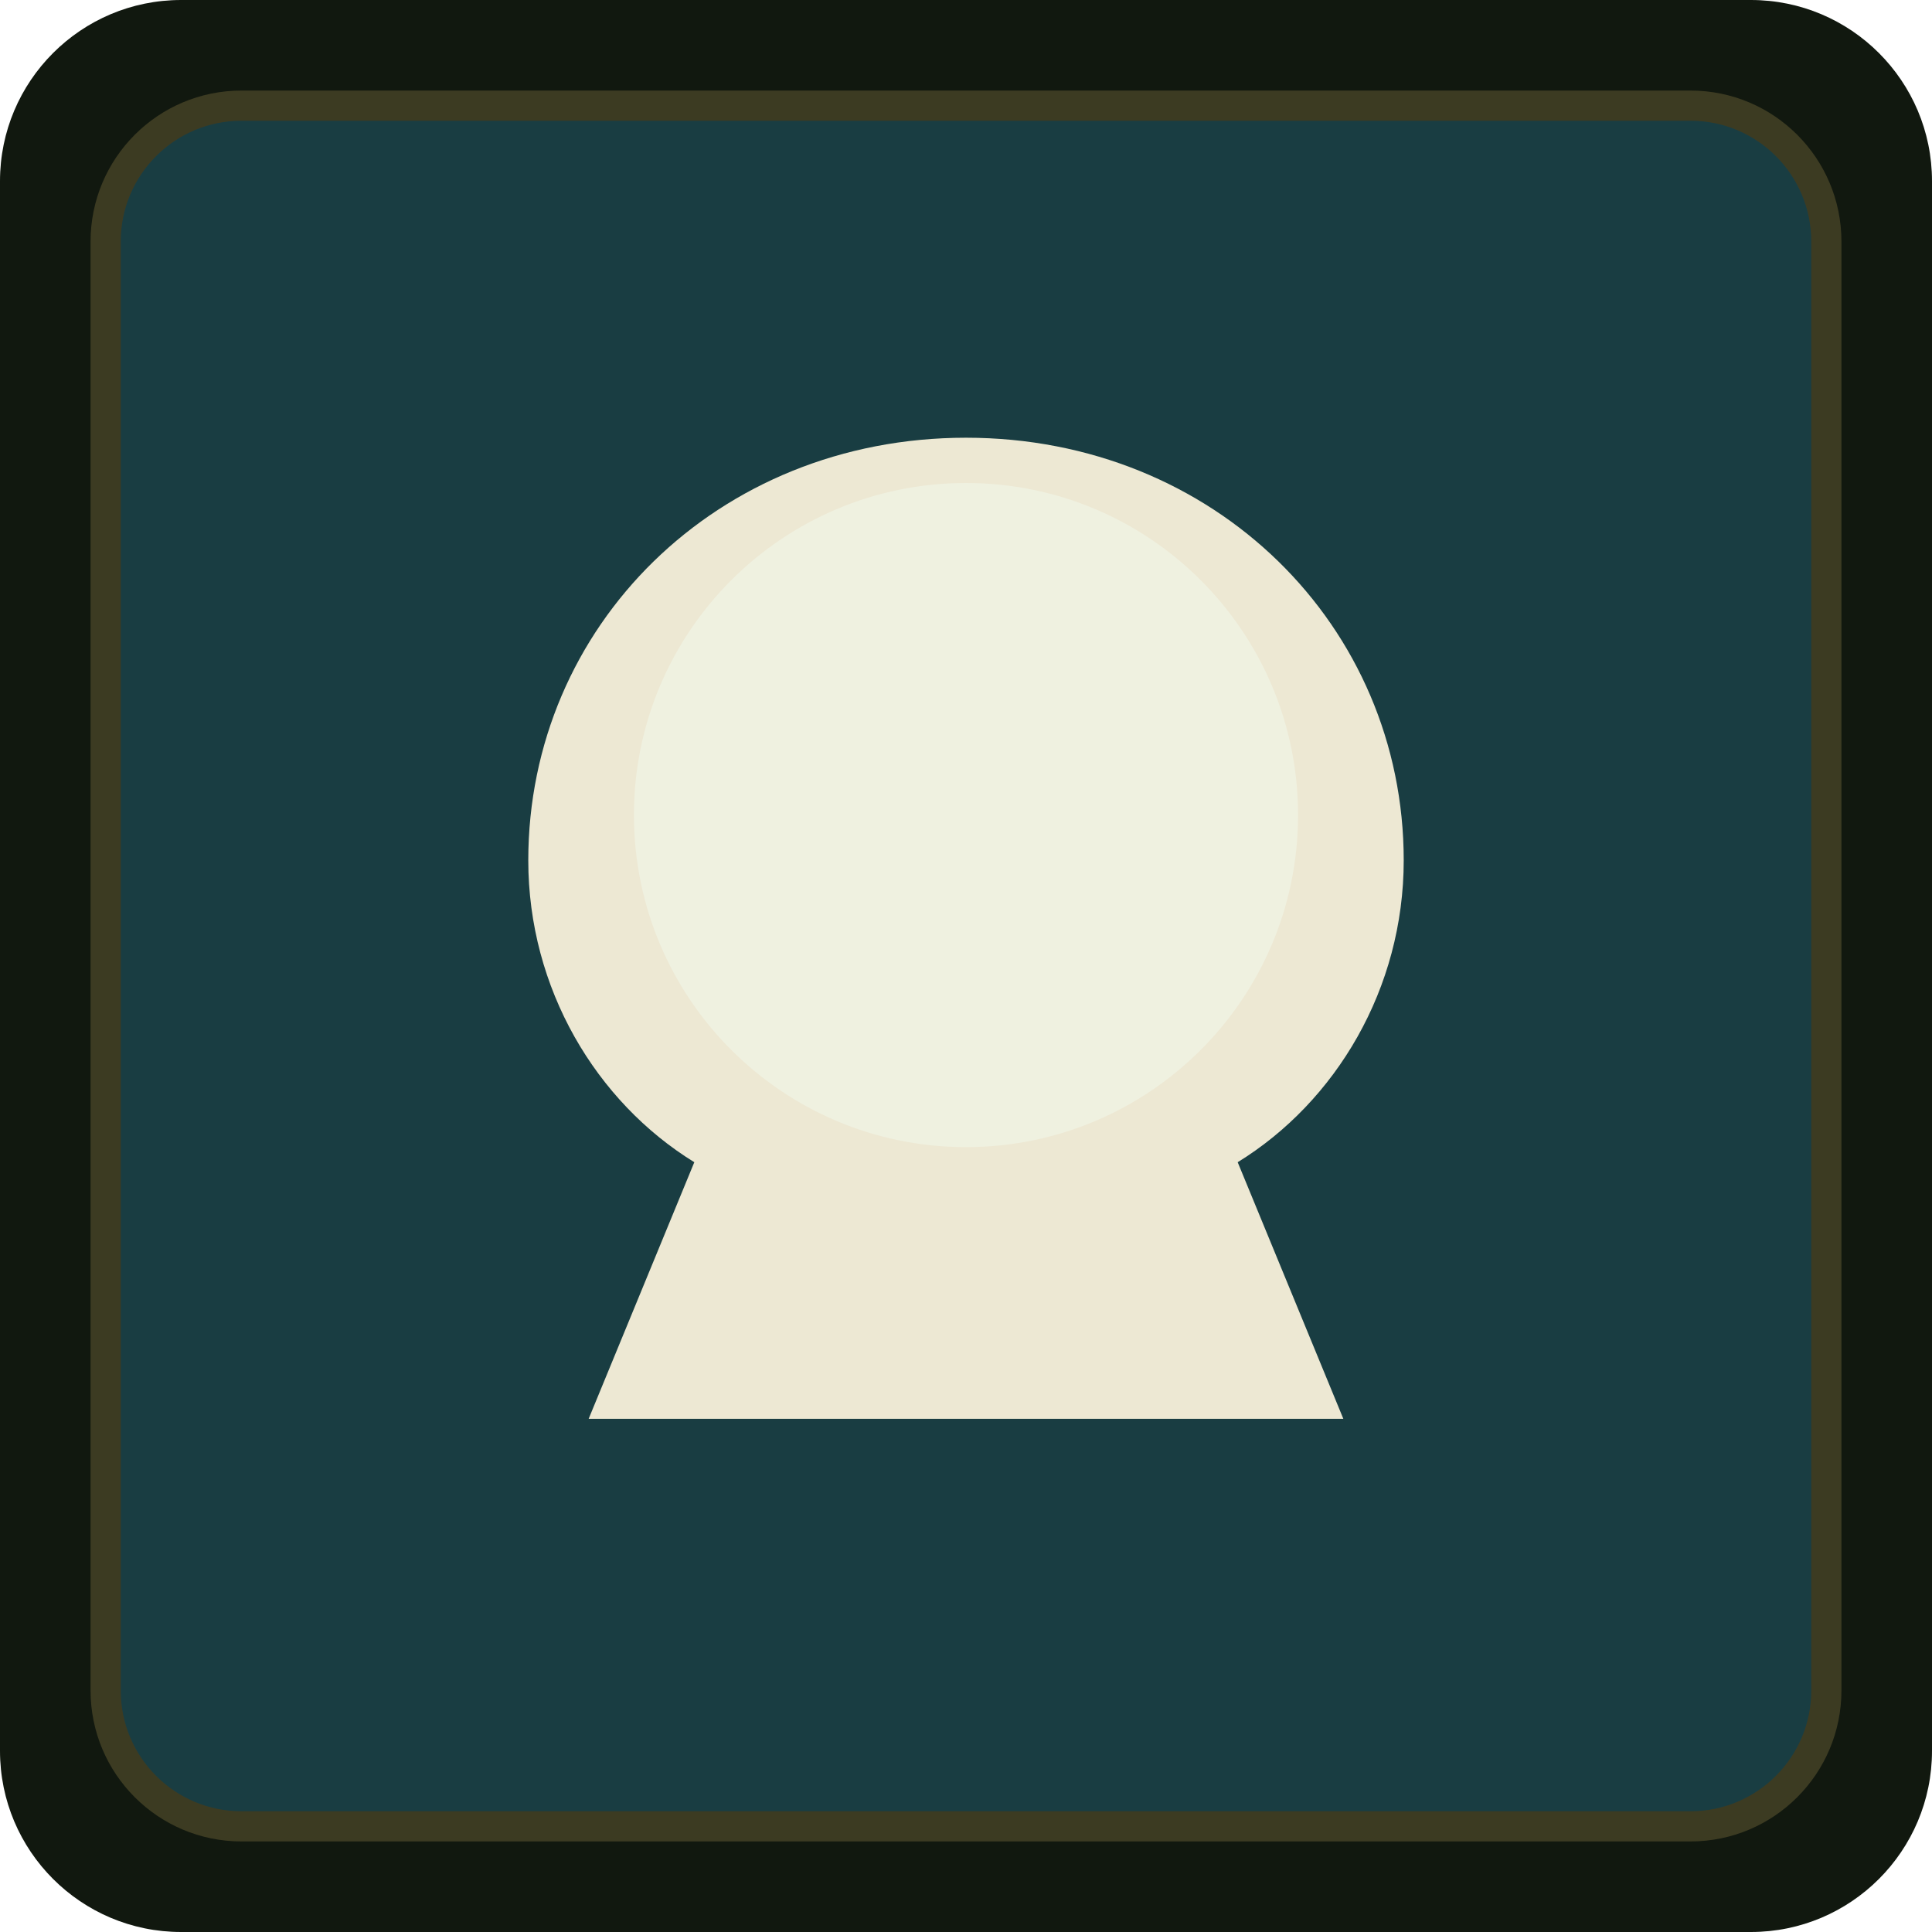
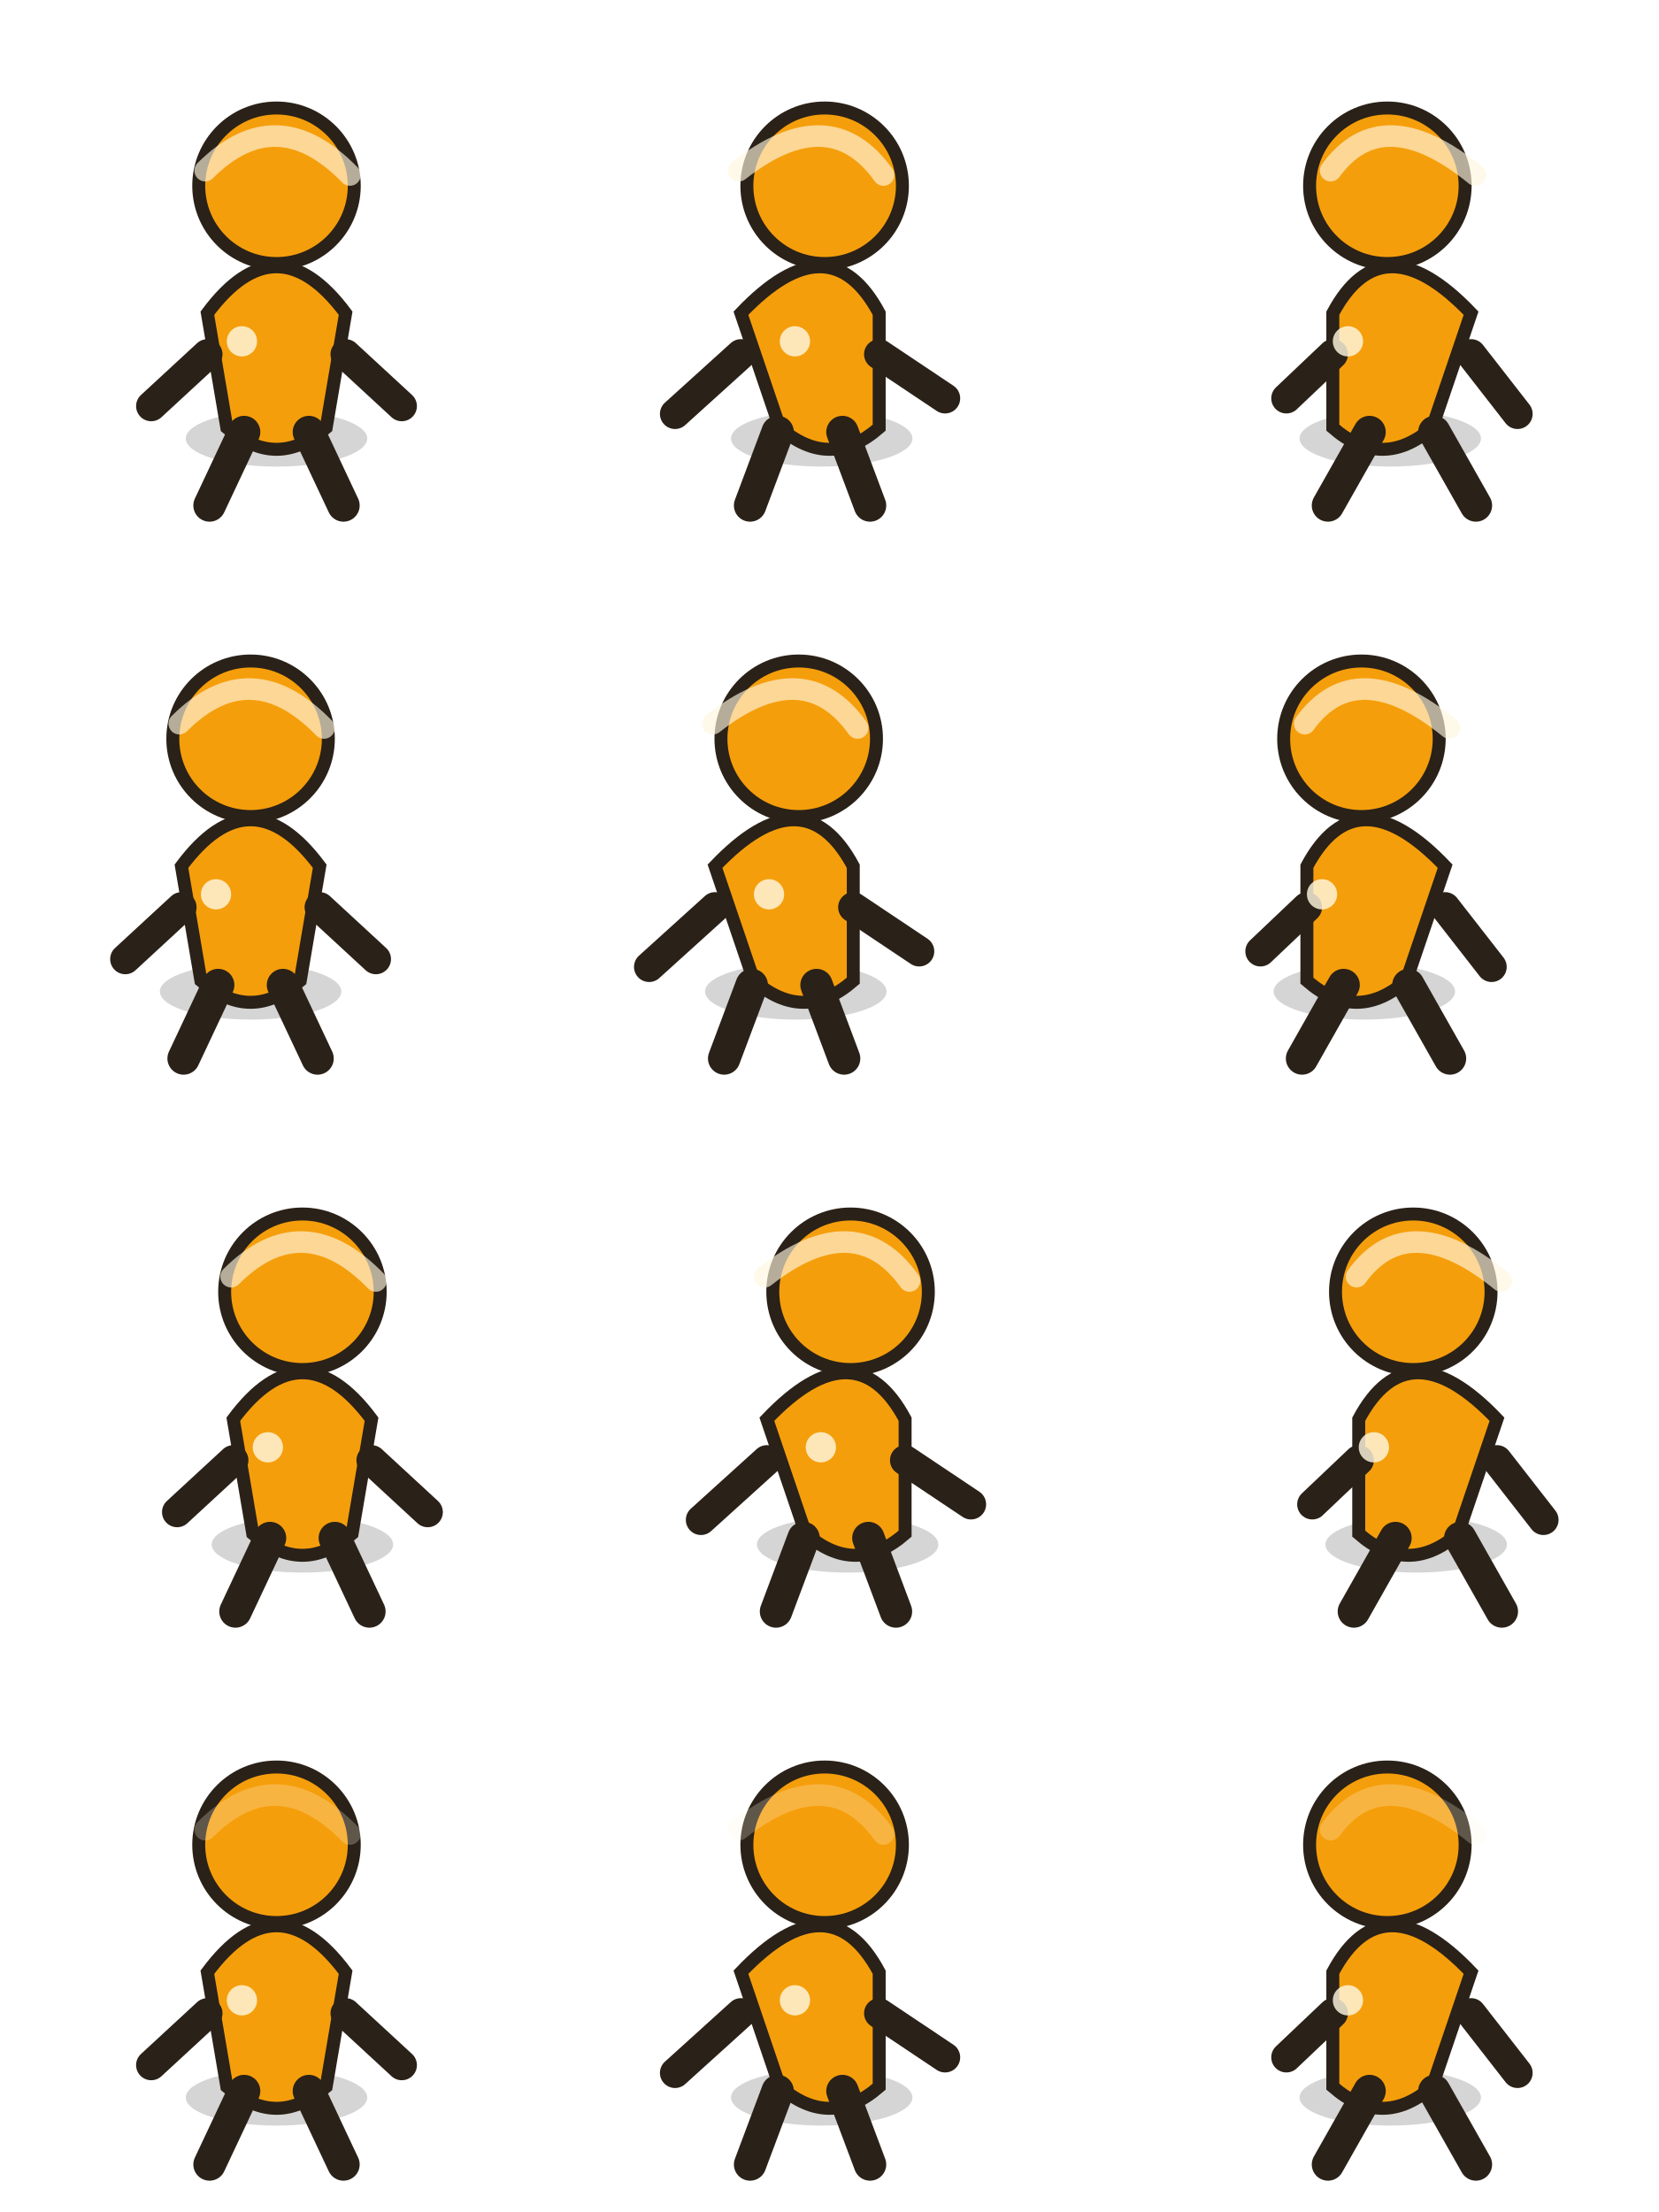
- <svg xmlns="http://www.w3.org/2000/svg" width="256" height="256" viewBox="0 0 256 256" role="img" aria-label="npc_npc000301_general_store">
-   <rect width="256" height="256" rx="24" fill="#11180f" />
-   <rect x="14" y="14" width="228" height="228" rx="18" fill="#38bdf8" opacity="0.22" stroke="#d8b765" stroke-width="4" />
-   <circle cx="128" cy="108" r="44" fill="#38bdf8" opacity="0.9" />
-   <path d="M92 154c-13-8-22-23-22-40 0-31 25-56 58-56s58 25 58 56c0 17-9 32-22 40l14 34H78l14-34z" fill="#fff6df" opacity="0.92" />
+ <svg xmlns="http://www.w3.org/2000/svg" width="768" height="1024" viewBox="0 0 768 1024">
+   <rect width="768" height="1024" fill="none" />
+   <g transform="translate(128, 0) scale(1) translate(-128, 0)">
+     <ellipse cx="128" cy="203" rx="42" ry="13" fill="#11180f" opacity="0.18" />
+     <path d="M96 145 Q128 102 160 145 L151 198 Q128 218 105 198 Z" fill="#f59e0b" stroke="#2a2118" stroke-width="6" />
+     <circle cx="128" cy="86" r="36" fill="#f59e0b" stroke="#2a2118" stroke-width="6" />
+     <path d="M95 79 Q128 46 162 81" fill="none" stroke="#fff6df" stroke-width="10" stroke-linecap="round" opacity="0.65" />
+     <path d="M96 164 l-26 24" stroke="#2a2118" stroke-width="14" stroke-linecap="round" />
+     <path d="M160 164 l26 24" stroke="#2a2118" stroke-width="14" stroke-linecap="round" />
+     <path d="M113 200 l-16 34" stroke="#2a2118" stroke-width="15" stroke-linecap="round" />
+     <path d="M143 200 l16 34" stroke="#2a2118" stroke-width="15" stroke-linecap="round" />
+     <circle cx="112" cy="158" r="7" fill="#fff6df" opacity="0.82" />
+   </g>
+   <g transform="translate(384, 0) scale(1) translate(-128, 0)">
+     <ellipse cx="124.4" cy="203" rx="42" ry="13" fill="#11180f" opacity="0.18" />
+     <path d="M87 145 Q128 102 151 145 L151 198 Q128 218 105 198 Z" fill="#f59e0b" stroke="#2a2118" stroke-width="6" />
+     <circle cx="125.75" cy="86" r="36" fill="#f59e0b" stroke="#2a2118" stroke-width="6" />
+     <path d="M86 79 Q128 46 153 81" fill="none" stroke="#fff6df" stroke-width="10" stroke-linecap="round" opacity="0.65" />
+     <path d="M87 164 l-30.5 27.6" stroke="#2a2118" stroke-width="14" stroke-linecap="round" />
+     <path d="M151 164 l30.5 20.4" stroke="#2a2118" stroke-width="14" stroke-linecap="round" />
+     <path d="M104 200 l-12.76 34" stroke="#2a2118" stroke-width="15" stroke-linecap="round" />
+     <path d="M134 200 l12.76 34" stroke="#2a2118" stroke-width="15" stroke-linecap="round" />
+     <circle cx="112" cy="158" r="7" fill="#fff6df" opacity="0.82" />
+   </g>
+   <g transform="translate(640, 0) scale(1) translate(-128, 0)">
+     <ellipse cx="131.6" cy="203" rx="42" ry="13" fill="#11180f" opacity="0.18" />
+     <path d="M105 145 Q128 102 169 145 L151 198 Q128 218 105 198 Z" fill="#f59e0b" stroke="#2a2118" stroke-width="6" />
+     <circle cx="130.25" cy="86" r="36" fill="#f59e0b" stroke="#2a2118" stroke-width="6" />
+     <path d="M104 79 Q128 46 171 81" fill="none" stroke="#fff6df" stroke-width="10" stroke-linecap="round" opacity="0.65" />
+     <path d="M105 164 l-21.5 20.4" stroke="#2a2118" stroke-width="14" stroke-linecap="round" />
+     <path d="M169 164 l21.5 27.6" stroke="#2a2118" stroke-width="14" stroke-linecap="round" />
+     <path d="M122 200 l-19.24 34" stroke="#2a2118" stroke-width="15" stroke-linecap="round" />
+     <path d="M152 200 l19.24 34" stroke="#2a2118" stroke-width="15" stroke-linecap="round" />
+     <circle cx="112" cy="158" r="7" fill="#fff6df" opacity="0.82" />
+   </g>
+   <g transform="translate(116, 256) scale(1) translate(-128, 0)">
+     <ellipse cx="128" cy="203" rx="42" ry="13" fill="#11180f" opacity="0.18" />
+     <path d="M96 145 Q128 102 160 145 L151 198 Q128 218 105 198 Z" fill="#f59e0b" stroke="#2a2118" stroke-width="6" />
+     <circle cx="128" cy="86" r="36" fill="#f59e0b" stroke="#2a2118" stroke-width="6" />
+     <path d="M95 79 Q128 46 162 81" fill="none" stroke="#fff6df" stroke-width="10" stroke-linecap="round" opacity="0.65" />
+     <path d="M96 164 l-26 24" stroke="#2a2118" stroke-width="14" stroke-linecap="round" />
+     <path d="M160 164 l26 24" stroke="#2a2118" stroke-width="14" stroke-linecap="round" />
+     <path d="M113 200 l-16 34" stroke="#2a2118" stroke-width="15" stroke-linecap="round" />
+     <path d="M143 200 l16 34" stroke="#2a2118" stroke-width="15" stroke-linecap="round" />
+     <circle cx="112" cy="158" r="7" fill="#fff6df" opacity="0.82" />
+   </g>
+   <g transform="translate(372, 256) scale(1) translate(-128, 0)">
+     <ellipse cx="124.4" cy="203" rx="42" ry="13" fill="#11180f" opacity="0.18" />
+     <path d="M87 145 Q128 102 151 145 L151 198 Q128 218 105 198 Z" fill="#f59e0b" stroke="#2a2118" stroke-width="6" />
+     <circle cx="125.75" cy="86" r="36" fill="#f59e0b" stroke="#2a2118" stroke-width="6" />
+     <path d="M86 79 Q128 46 153 81" fill="none" stroke="#fff6df" stroke-width="10" stroke-linecap="round" opacity="0.65" />
+     <path d="M87 164 l-30.5 27.6" stroke="#2a2118" stroke-width="14" stroke-linecap="round" />
+     <path d="M151 164 l30.5 20.4" stroke="#2a2118" stroke-width="14" stroke-linecap="round" />
+     <path d="M104 200 l-12.76 34" stroke="#2a2118" stroke-width="15" stroke-linecap="round" />
+     <path d="M134 200 l12.76 34" stroke="#2a2118" stroke-width="15" stroke-linecap="round" />
+     <circle cx="112" cy="158" r="7" fill="#fff6df" opacity="0.82" />
+   </g>
+   <g transform="translate(628, 256) scale(1) translate(-128, 0)">
+     <ellipse cx="131.6" cy="203" rx="42" ry="13" fill="#11180f" opacity="0.18" />
+     <path d="M105 145 Q128 102 169 145 L151 198 Q128 218 105 198 Z" fill="#f59e0b" stroke="#2a2118" stroke-width="6" />
+     <circle cx="130.25" cy="86" r="36" fill="#f59e0b" stroke="#2a2118" stroke-width="6" />
+     <path d="M104 79 Q128 46 171 81" fill="none" stroke="#fff6df" stroke-width="10" stroke-linecap="round" opacity="0.65" />
+     <path d="M105 164 l-21.5 20.4" stroke="#2a2118" stroke-width="14" stroke-linecap="round" />
+     <path d="M169 164 l21.5 27.6" stroke="#2a2118" stroke-width="14" stroke-linecap="round" />
+     <path d="M122 200 l-19.24 34" stroke="#2a2118" stroke-width="15" stroke-linecap="round" />
+     <path d="M152 200 l19.24 34" stroke="#2a2118" stroke-width="15" stroke-linecap="round" />
+     <circle cx="112" cy="158" r="7" fill="#fff6df" opacity="0.82" />
+   </g>
+   <g transform="translate(140, 512) scale(1) translate(-128, 0)">
+     <ellipse cx="128" cy="203" rx="42" ry="13" fill="#11180f" opacity="0.18" />
+     <path d="M96 145 Q128 102 160 145 L151 198 Q128 218 105 198 Z" fill="#f59e0b" stroke="#2a2118" stroke-width="6" />
+     <circle cx="128" cy="86" r="36" fill="#f59e0b" stroke="#2a2118" stroke-width="6" />
+     <path d="M95 79 Q128 46 162 81" fill="none" stroke="#fff6df" stroke-width="10" stroke-linecap="round" opacity="0.65" />
+     <path d="M96 164 l-26 24" stroke="#2a2118" stroke-width="14" stroke-linecap="round" />
+     <path d="M160 164 l26 24" stroke="#2a2118" stroke-width="14" stroke-linecap="round" />
+     <path d="M113 200 l-16 34" stroke="#2a2118" stroke-width="15" stroke-linecap="round" />
+     <path d="M143 200 l16 34" stroke="#2a2118" stroke-width="15" stroke-linecap="round" />
+     <circle cx="112" cy="158" r="7" fill="#fff6df" opacity="0.82" />
+   </g>
+   <g transform="translate(396, 512) scale(1) translate(-128, 0)">
+     <ellipse cx="124.4" cy="203" rx="42" ry="13" fill="#11180f" opacity="0.18" />
+     <path d="M87 145 Q128 102 151 145 L151 198 Q128 218 105 198 Z" fill="#f59e0b" stroke="#2a2118" stroke-width="6" />
+     <circle cx="125.75" cy="86" r="36" fill="#f59e0b" stroke="#2a2118" stroke-width="6" />
+     <path d="M86 79 Q128 46 153 81" fill="none" stroke="#fff6df" stroke-width="10" stroke-linecap="round" opacity="0.65" />
+     <path d="M87 164 l-30.5 27.6" stroke="#2a2118" stroke-width="14" stroke-linecap="round" />
+     <path d="M151 164 l30.5 20.4" stroke="#2a2118" stroke-width="14" stroke-linecap="round" />
+     <path d="M104 200 l-12.76 34" stroke="#2a2118" stroke-width="15" stroke-linecap="round" />
+     <path d="M134 200 l12.76 34" stroke="#2a2118" stroke-width="15" stroke-linecap="round" />
+     <circle cx="112" cy="158" r="7" fill="#fff6df" opacity="0.82" />
+   </g>
+   <g transform="translate(652, 512) scale(1) translate(-128, 0)">
+     <ellipse cx="131.6" cy="203" rx="42" ry="13" fill="#11180f" opacity="0.18" />
+     <path d="M105 145 Q128 102 169 145 L151 198 Q128 218 105 198 Z" fill="#f59e0b" stroke="#2a2118" stroke-width="6" />
+     <circle cx="130.25" cy="86" r="36" fill="#f59e0b" stroke="#2a2118" stroke-width="6" />
+     <path d="M104 79 Q128 46 171 81" fill="none" stroke="#fff6df" stroke-width="10" stroke-linecap="round" opacity="0.65" />
+     <path d="M105 164 l-21.5 20.4" stroke="#2a2118" stroke-width="14" stroke-linecap="round" />
+     <path d="M169 164 l21.5 27.6" stroke="#2a2118" stroke-width="14" stroke-linecap="round" />
+     <path d="M122 200 l-19.24 34" stroke="#2a2118" stroke-width="15" stroke-linecap="round" />
+     <path d="M152 200 l19.24 34" stroke="#2a2118" stroke-width="15" stroke-linecap="round" />
+     <circle cx="112" cy="158" r="7" fill="#fff6df" opacity="0.82" />
+   </g>
+   <g transform="translate(128, 768) scale(1) translate(-128, 0)">
+     <ellipse cx="128" cy="203" rx="42" ry="13" fill="#11180f" opacity="0.18" />
+     <path d="M96 145 Q128 102 160 145 L151 198 Q128 218 105 198 Z" fill="#f59e0b" stroke="#2a2118" stroke-width="6" />
+     <circle cx="128" cy="86" r="36" fill="#f59e0b" stroke="#2a2118" stroke-width="6" />
+     <path d="M95 79 Q128 46 162 81" fill="none" stroke="#fff6df" stroke-width="10" stroke-linecap="round" opacity="0.25" />
+     <path d="M96 164 l-26 24" stroke="#2a2118" stroke-width="14" stroke-linecap="round" />
+     <path d="M160 164 l26 24" stroke="#2a2118" stroke-width="14" stroke-linecap="round" />
+     <path d="M113 200 l-16 34" stroke="#2a2118" stroke-width="15" stroke-linecap="round" />
+     <path d="M143 200 l16 34" stroke="#2a2118" stroke-width="15" stroke-linecap="round" />
+     <circle cx="112" cy="158" r="7" fill="#fff6df" opacity="0.82" />
+   </g>
+   <g transform="translate(384, 768) scale(1) translate(-128, 0)">
+     <ellipse cx="124.4" cy="203" rx="42" ry="13" fill="#11180f" opacity="0.18" />
+     <path d="M87 145 Q128 102 151 145 L151 198 Q128 218 105 198 Z" fill="#f59e0b" stroke="#2a2118" stroke-width="6" />
+     <circle cx="125.75" cy="86" r="36" fill="#f59e0b" stroke="#2a2118" stroke-width="6" />
+     <path d="M86 79 Q128 46 153 81" fill="none" stroke="#fff6df" stroke-width="10" stroke-linecap="round" opacity="0.25" />
+     <path d="M87 164 l-30.5 27.6" stroke="#2a2118" stroke-width="14" stroke-linecap="round" />
+     <path d="M151 164 l30.5 20.4" stroke="#2a2118" stroke-width="14" stroke-linecap="round" />
+     <path d="M104 200 l-12.76 34" stroke="#2a2118" stroke-width="15" stroke-linecap="round" />
+     <path d="M134 200 l12.76 34" stroke="#2a2118" stroke-width="15" stroke-linecap="round" />
+     <circle cx="112" cy="158" r="7" fill="#fff6df" opacity="0.82" />
+   </g>
+   <g transform="translate(640, 768) scale(1) translate(-128, 0)">
+     <ellipse cx="131.6" cy="203" rx="42" ry="13" fill="#11180f" opacity="0.18" />
+     <path d="M105 145 Q128 102 169 145 L151 198 Q128 218 105 198 Z" fill="#f59e0b" stroke="#2a2118" stroke-width="6" />
+     <circle cx="130.25" cy="86" r="36" fill="#f59e0b" stroke="#2a2118" stroke-width="6" />
+     <path d="M104 79 Q128 46 171 81" fill="none" stroke="#fff6df" stroke-width="10" stroke-linecap="round" opacity="0.25" />
+     <path d="M105 164 l-21.5 20.4" stroke="#2a2118" stroke-width="14" stroke-linecap="round" />
+     <path d="M169 164 l21.5 27.6" stroke="#2a2118" stroke-width="14" stroke-linecap="round" />
+     <path d="M122 200 l-19.24 34" stroke="#2a2118" stroke-width="15" stroke-linecap="round" />
+     <path d="M152 200 l19.24 34" stroke="#2a2118" stroke-width="15" stroke-linecap="round" />
+     <circle cx="112" cy="158" r="7" fill="#fff6df" opacity="0.82" />
+   </g>
</svg>
